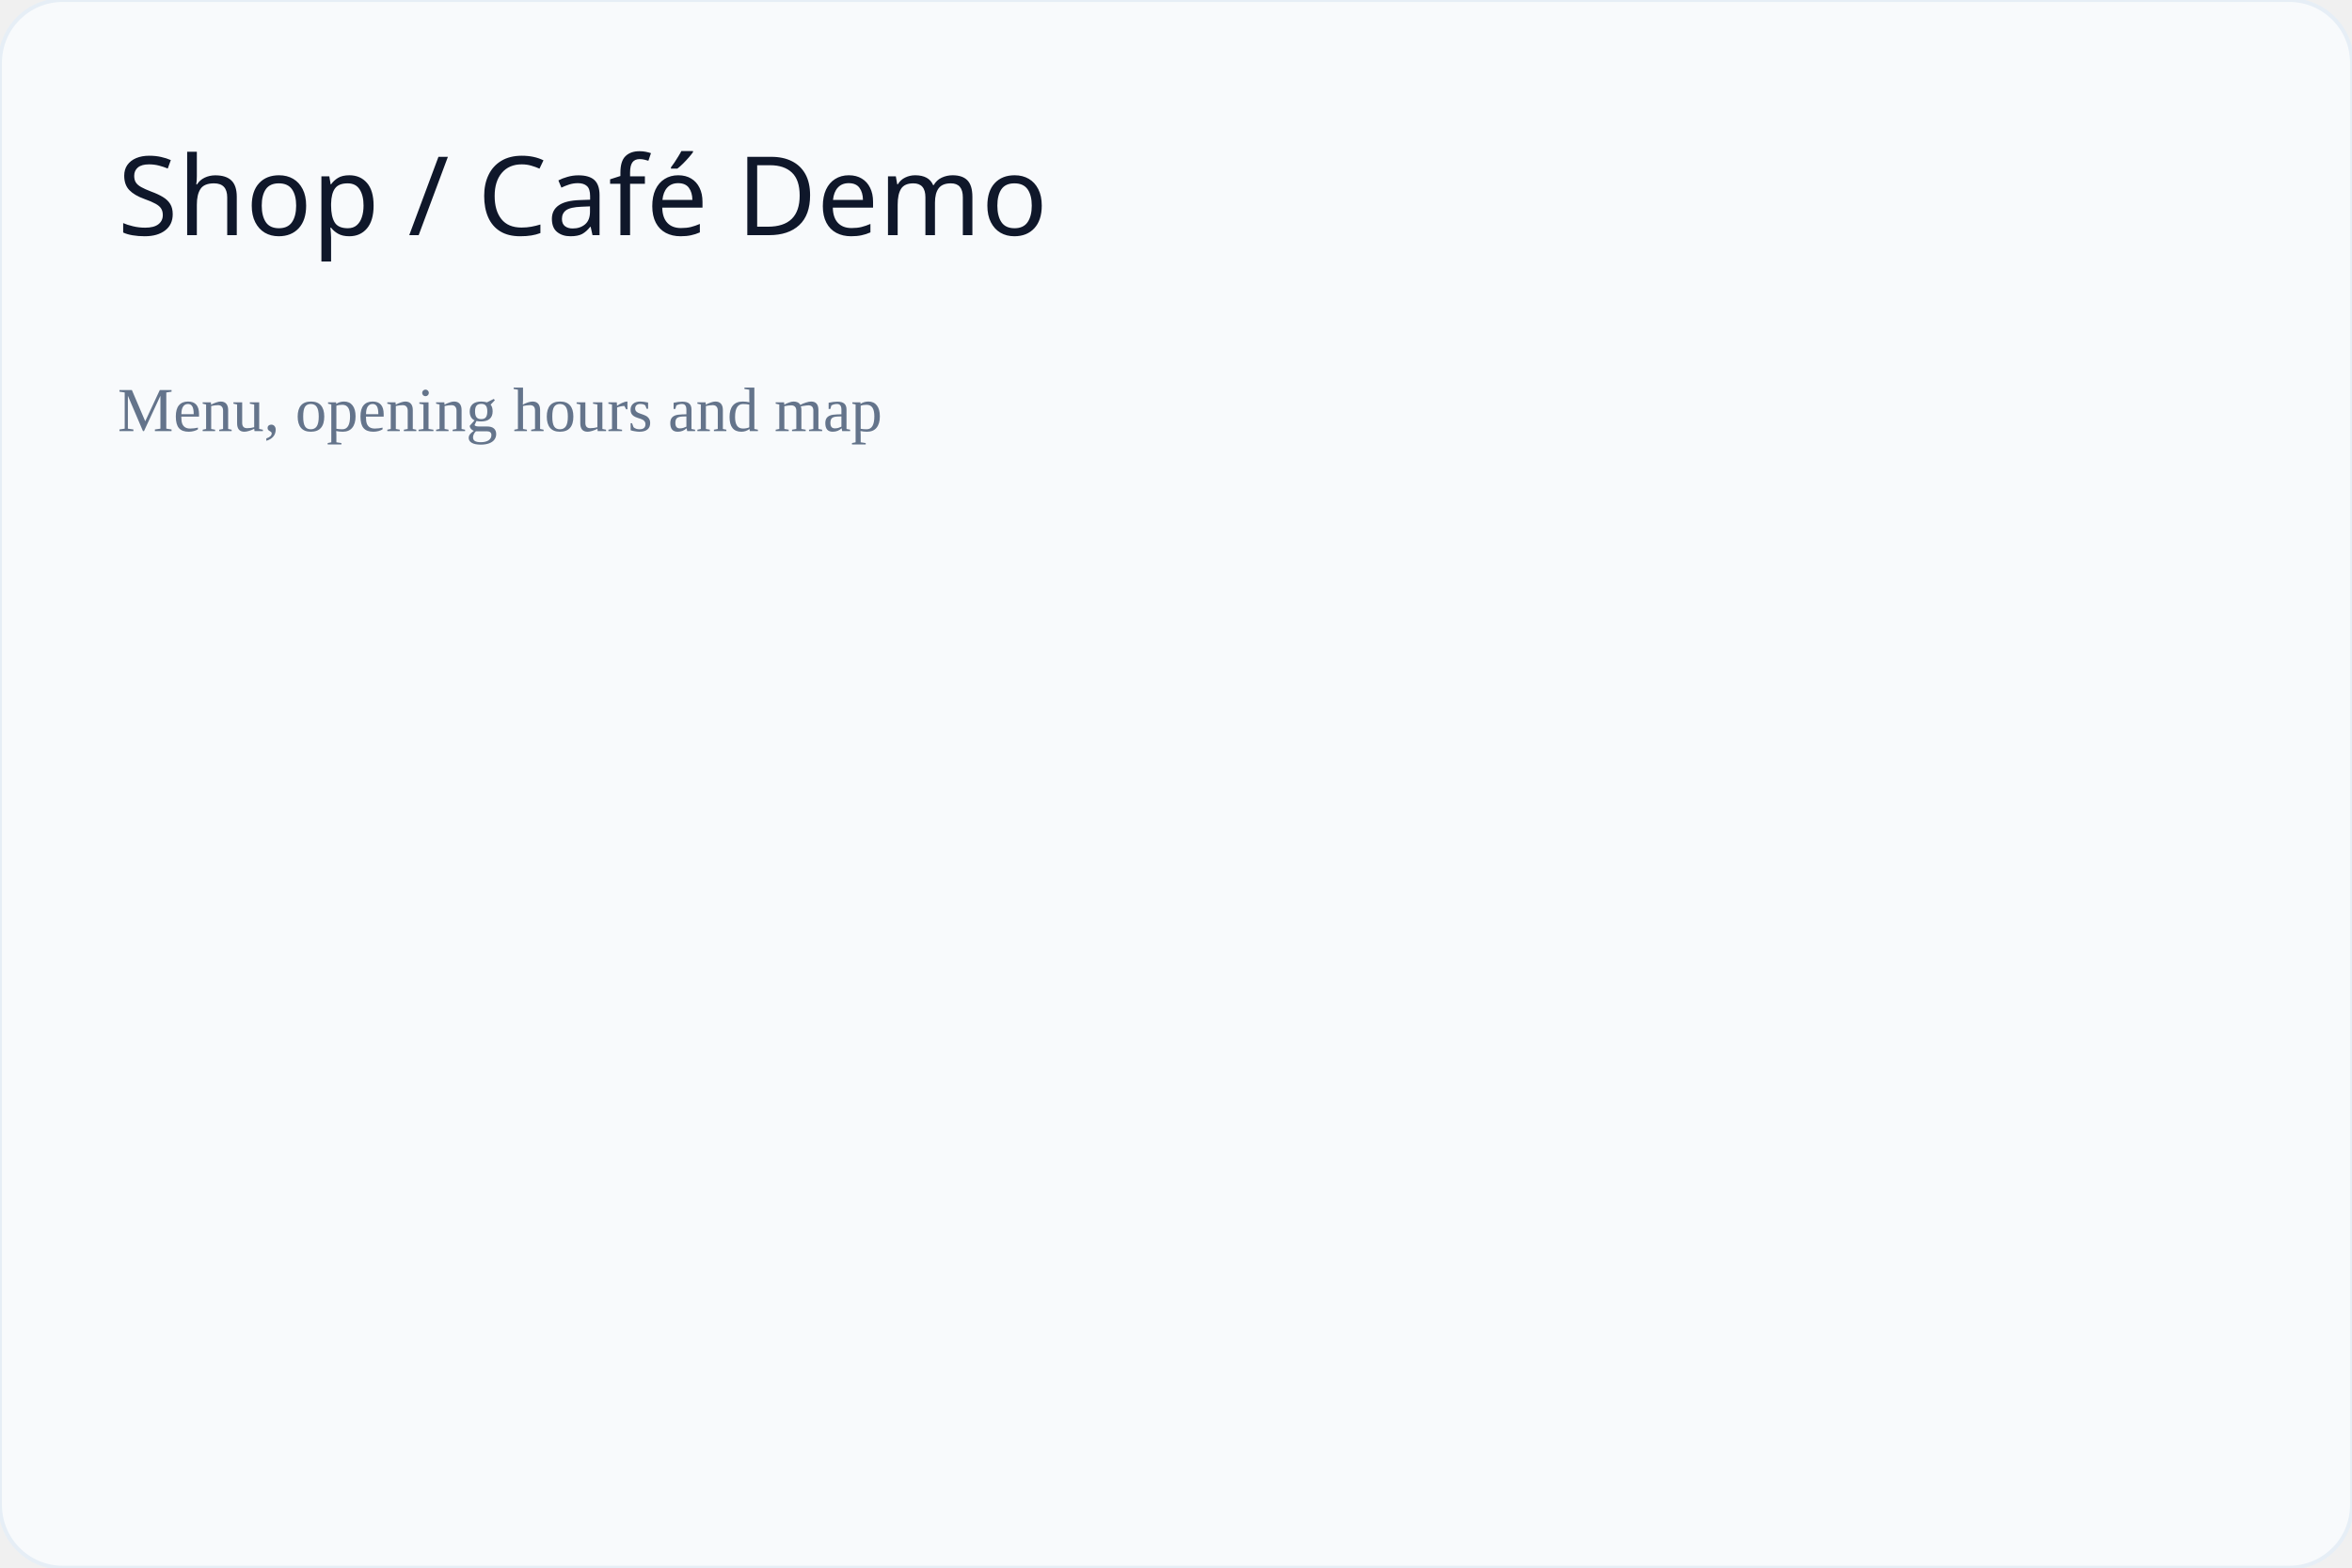
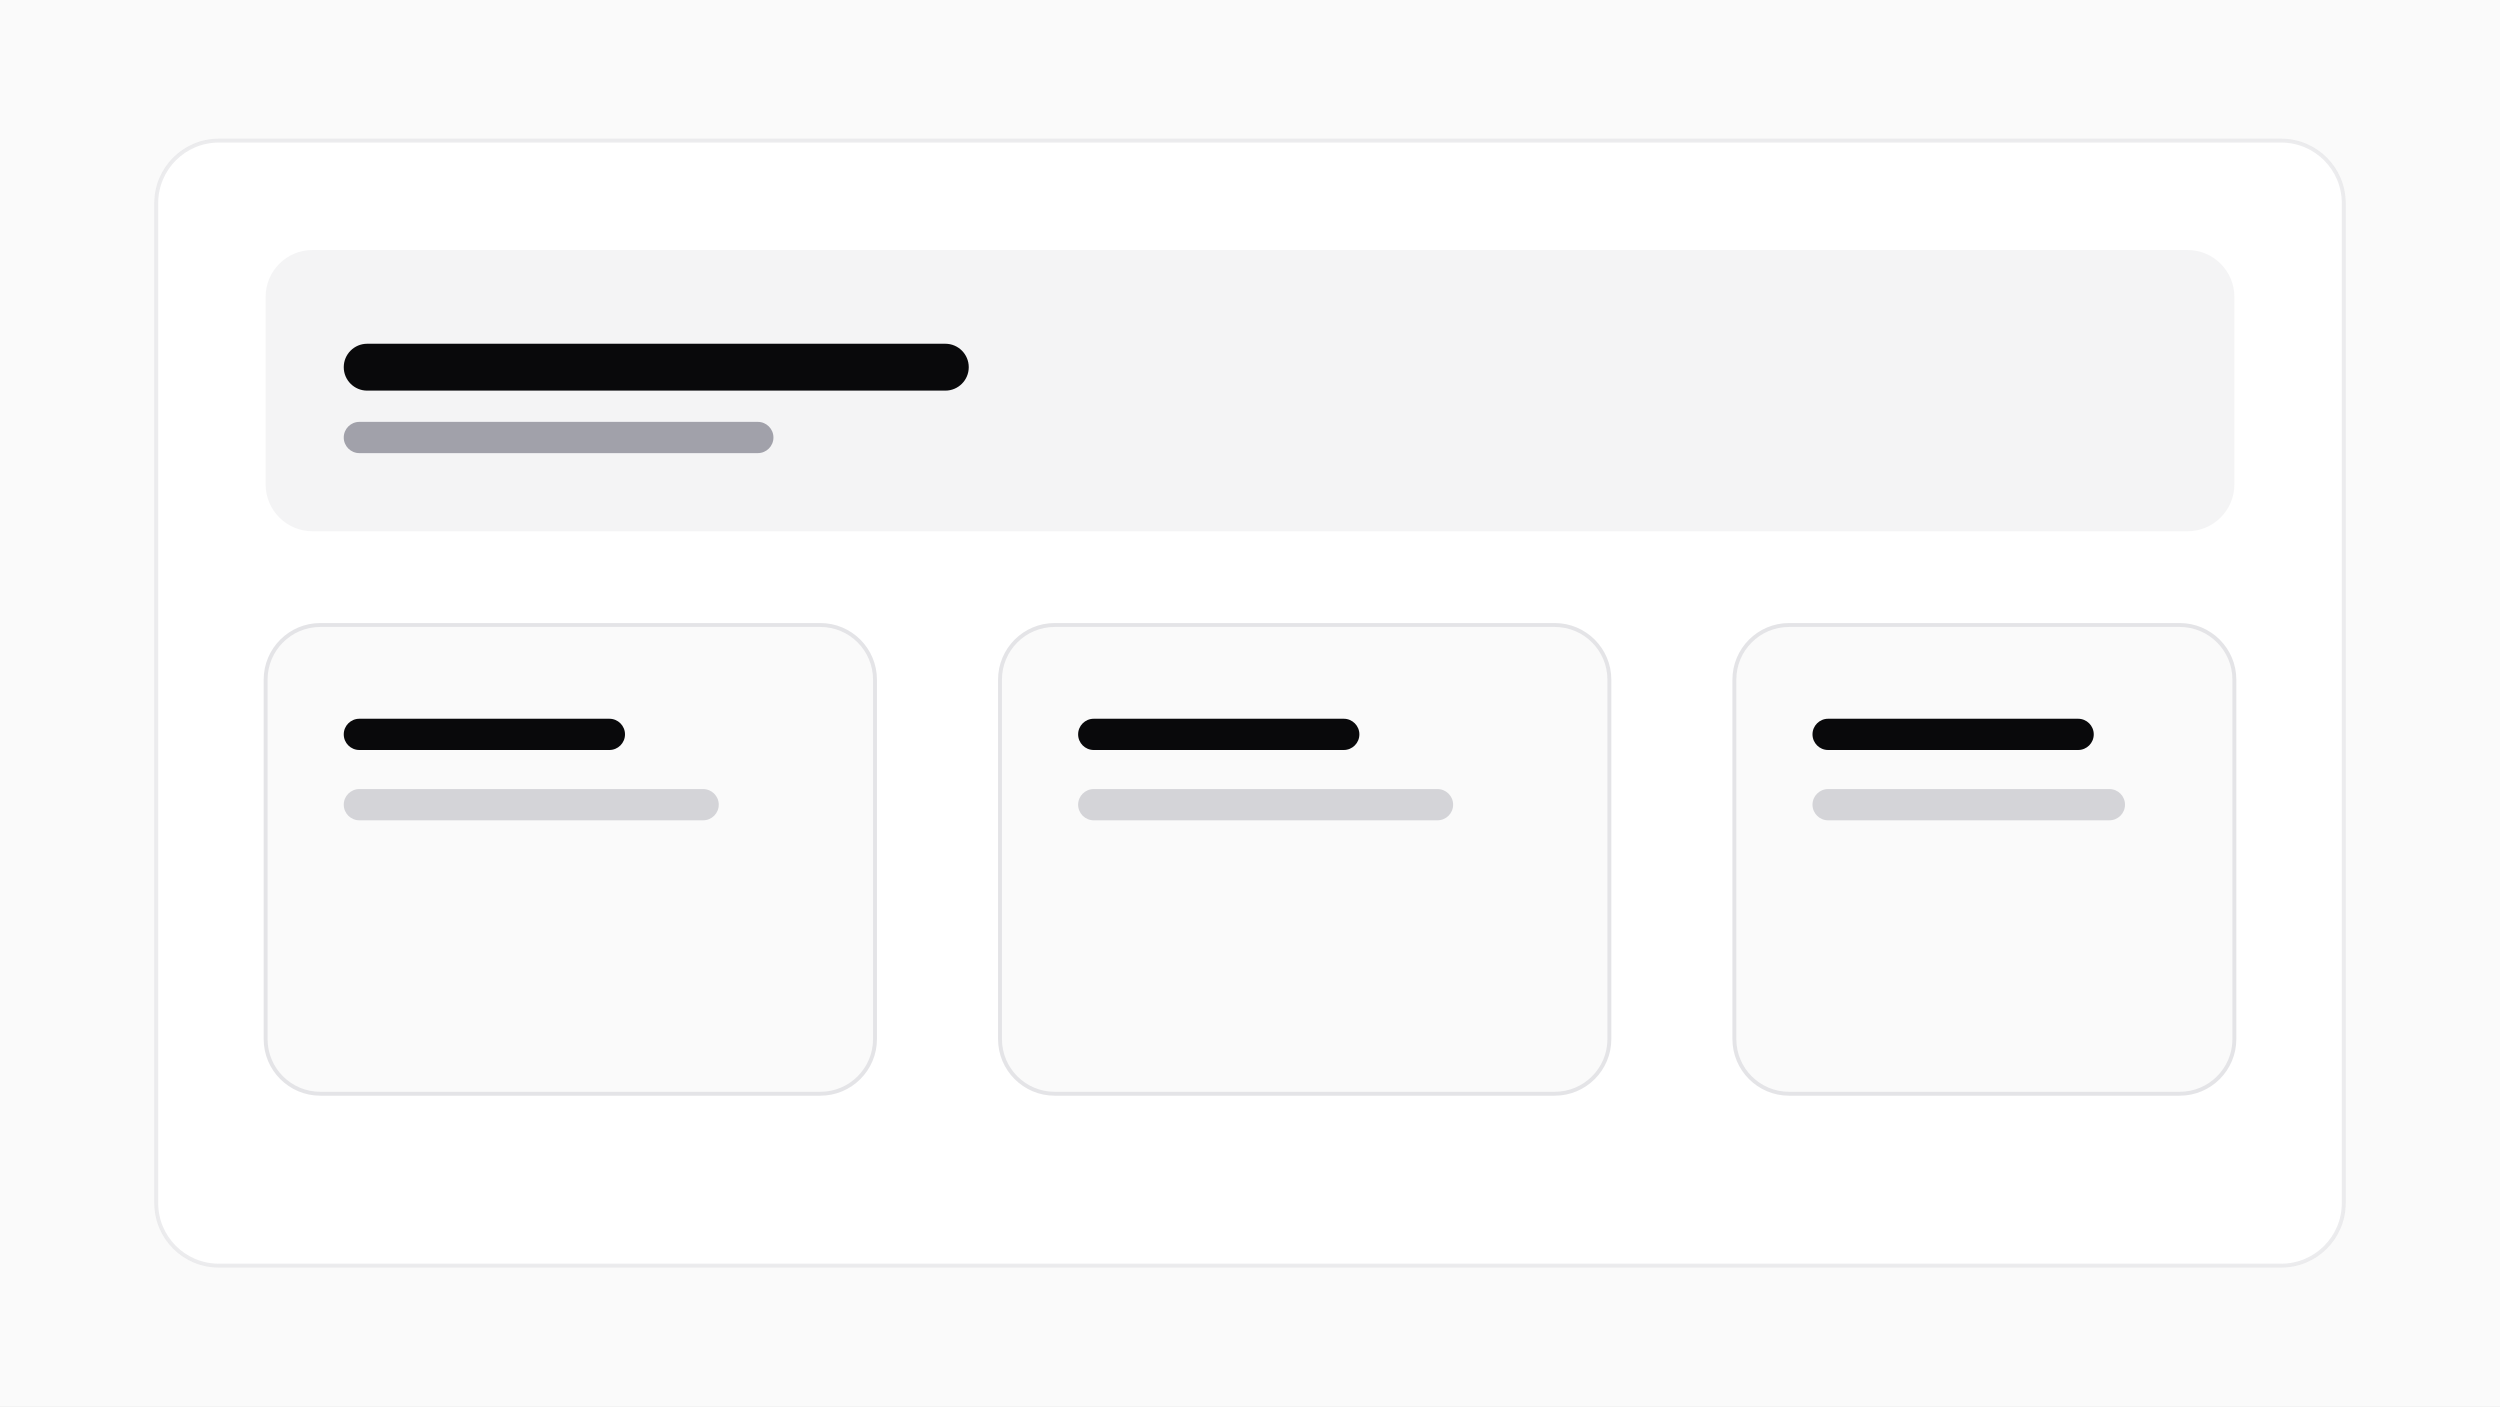
- <svg xmlns="http://www.w3.org/2000/svg" viewBox="0 0 600 400" width="600" height="400">
-   <rect width="100%" height="100%" rx="16" fill="#F8FAFC" stroke="#E6EEF6" />
-   <text x="30" y="60" font-size="28" fill="#0F172A" font-family="Poppins, sans-serif">Shop / Café Demo</text>
-   <text x="30" y="110" font-size="16" fill="#64748B">Menu, opening hours and map</text>
+ <svg xmlns="http://www.w3.org/2000/svg" viewBox="0 0 640 360" width="640" height="360">
+   <rect width="640" height="360" rx="0" fill="#FAFAFA" />
+   <rect x="40" y="36" width="560" height="288" rx="16" fill="#fff" stroke="#E4E4E7" stroke-opacity="0.7" />
+   <rect x="68" y="64" width="504" height="72" rx="12" fill="#F4F4F5" />
+   <rect x="88" y="88" width="160" height="12" rx="6" fill="#09090B" />
+   <rect x="88" y="108" width="110" height="8" rx="4" fill="#A1A1AA" />
+   <rect x="68" y="160" width="156" height="120" rx="14" fill="#FAFAFA" stroke="#E4E4E7" />
+   <rect x="256" y="160" width="156" height="120" rx="14" fill="#FAFAFA" stroke="#E4E4E7" />
+   <rect x="444" y="160" width="128" height="120" rx="14" fill="#FAFAFA" stroke="#E4E4E7" />
+   <rect x="88" y="184" width="72" height="8" rx="4" fill="#09090B" />
+   <rect x="88" y="202" width="96" height="8" rx="4" fill="#D4D4D8" />
+   <rect x="276" y="184" width="72" height="8" rx="4" fill="#09090B" />
+   <rect x="276" y="202" width="96" height="8" rx="4" fill="#D4D4D8" />
+   <rect x="464" y="184" width="72" height="8" rx="4" fill="#09090B" />
+   <rect x="464" y="202" width="80" height="8" rx="4" fill="#D4D4D8" />
</svg>
